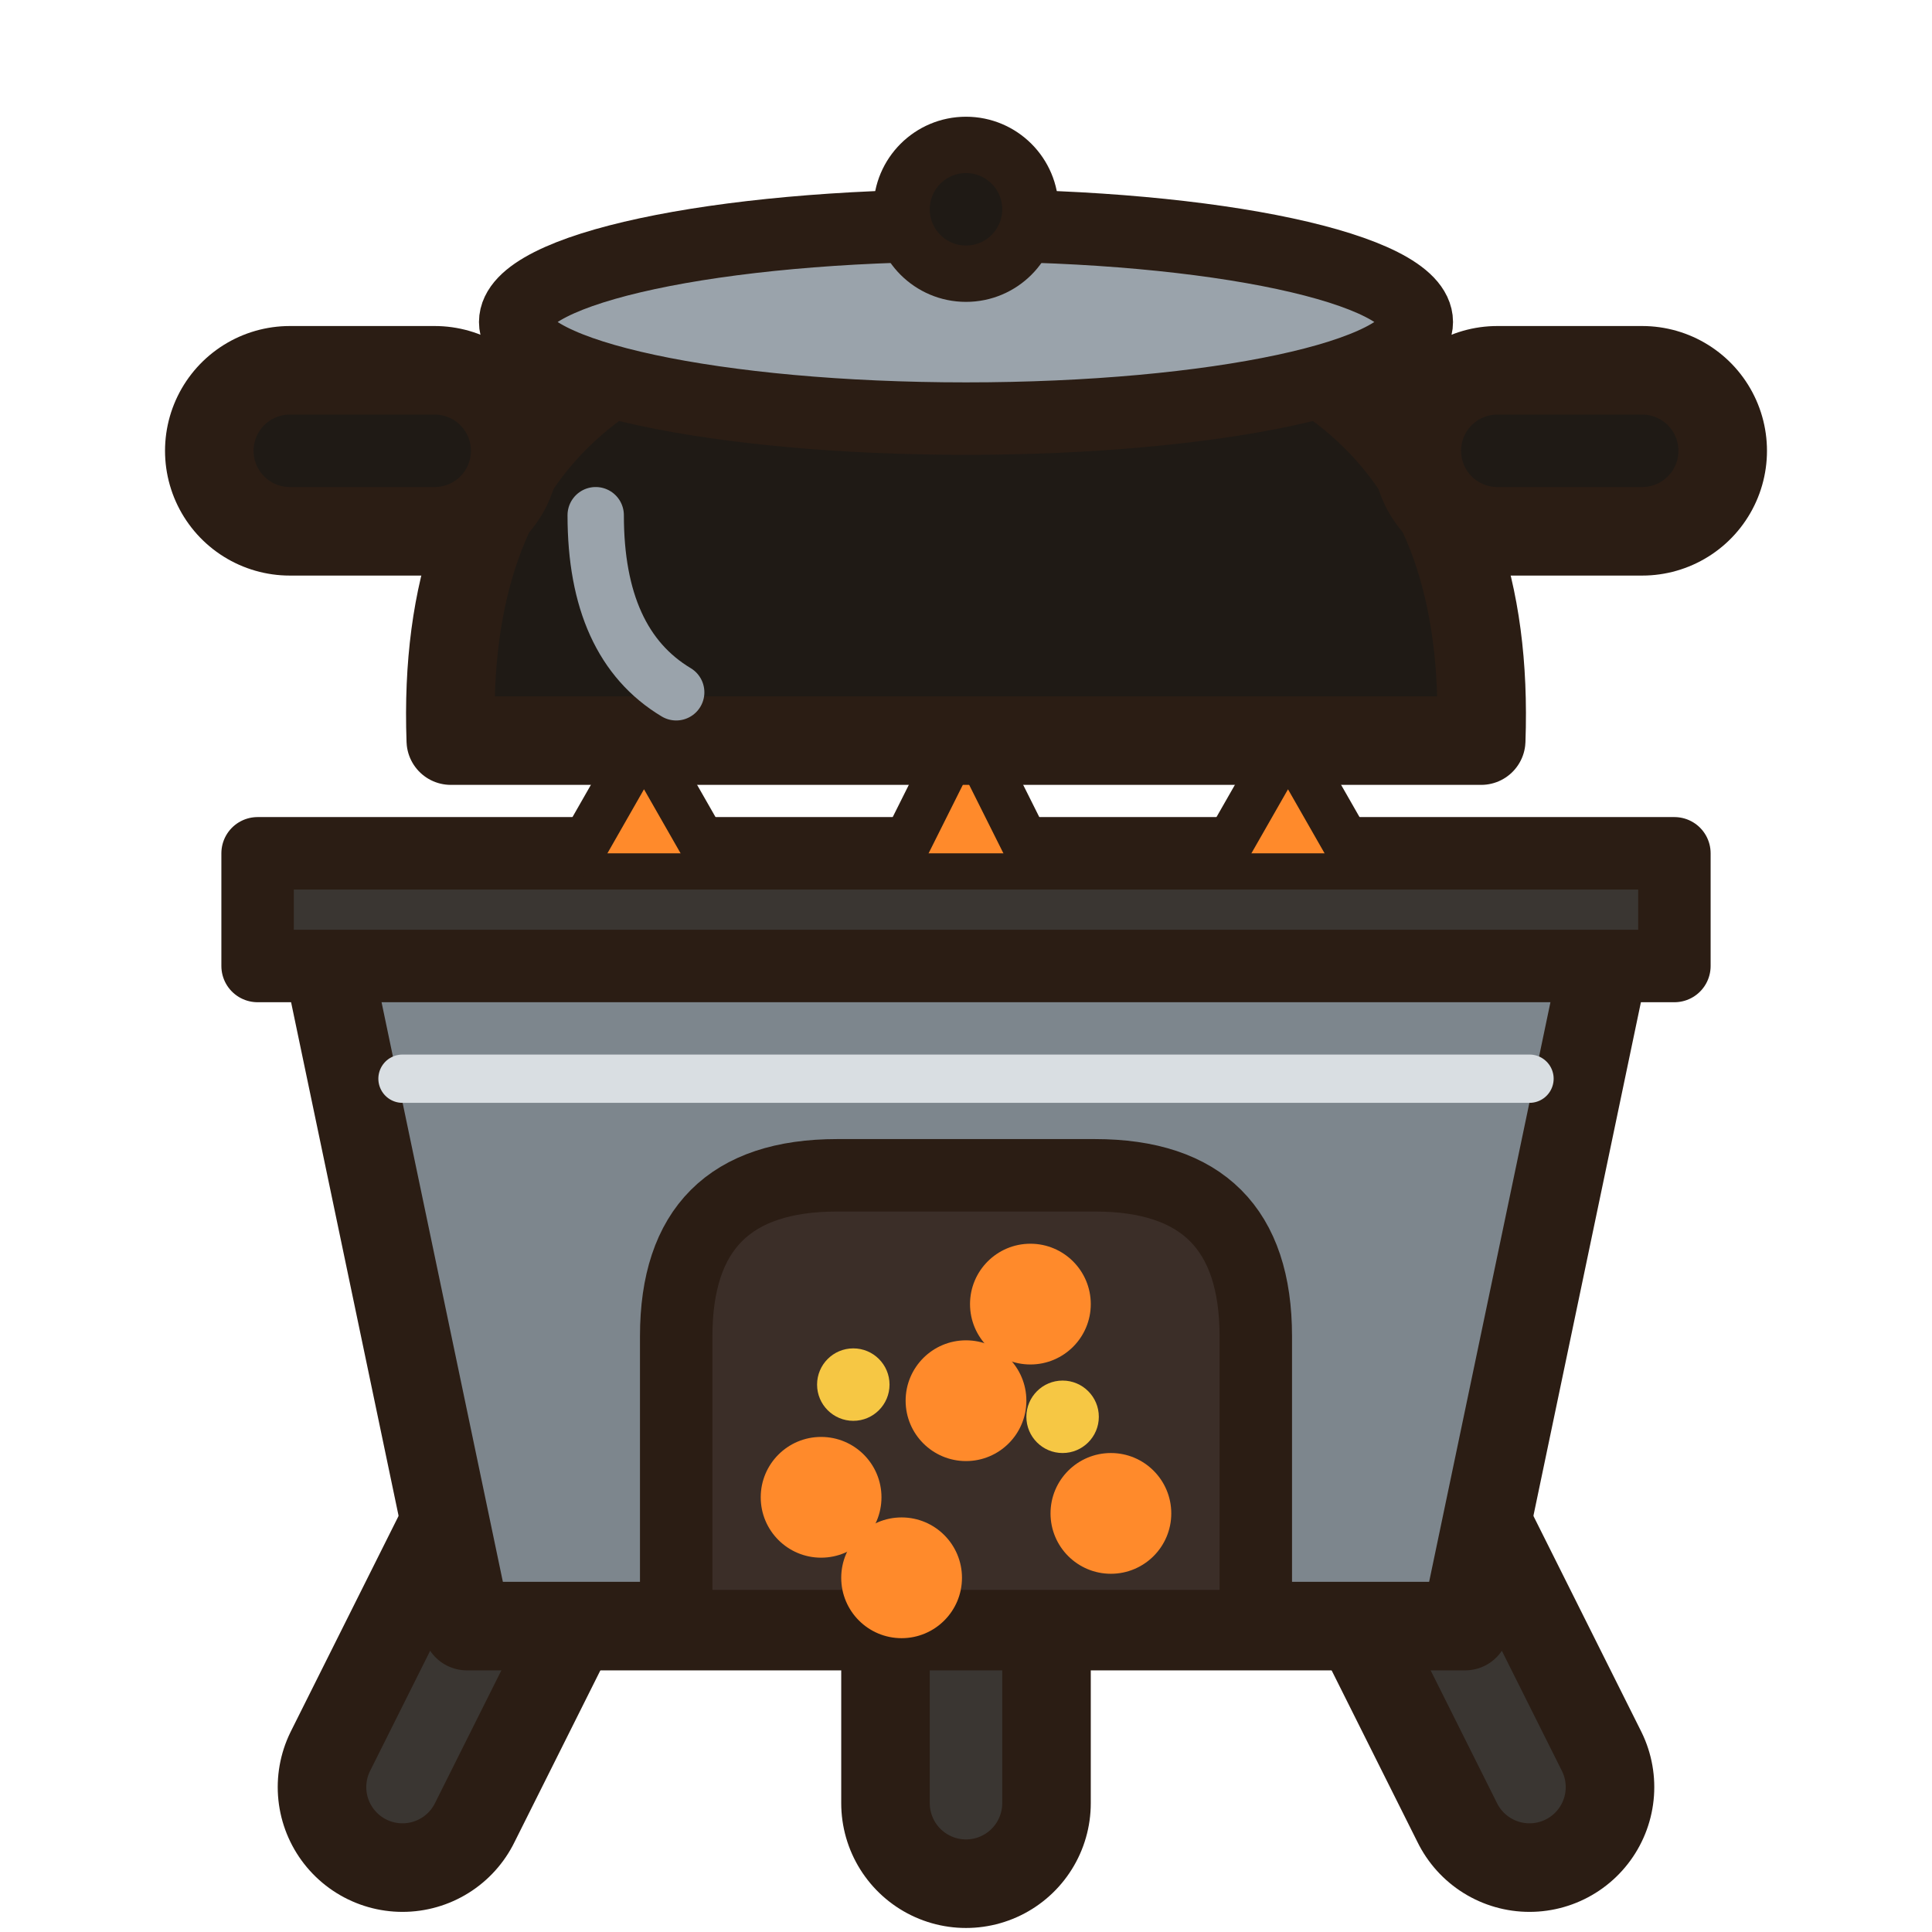
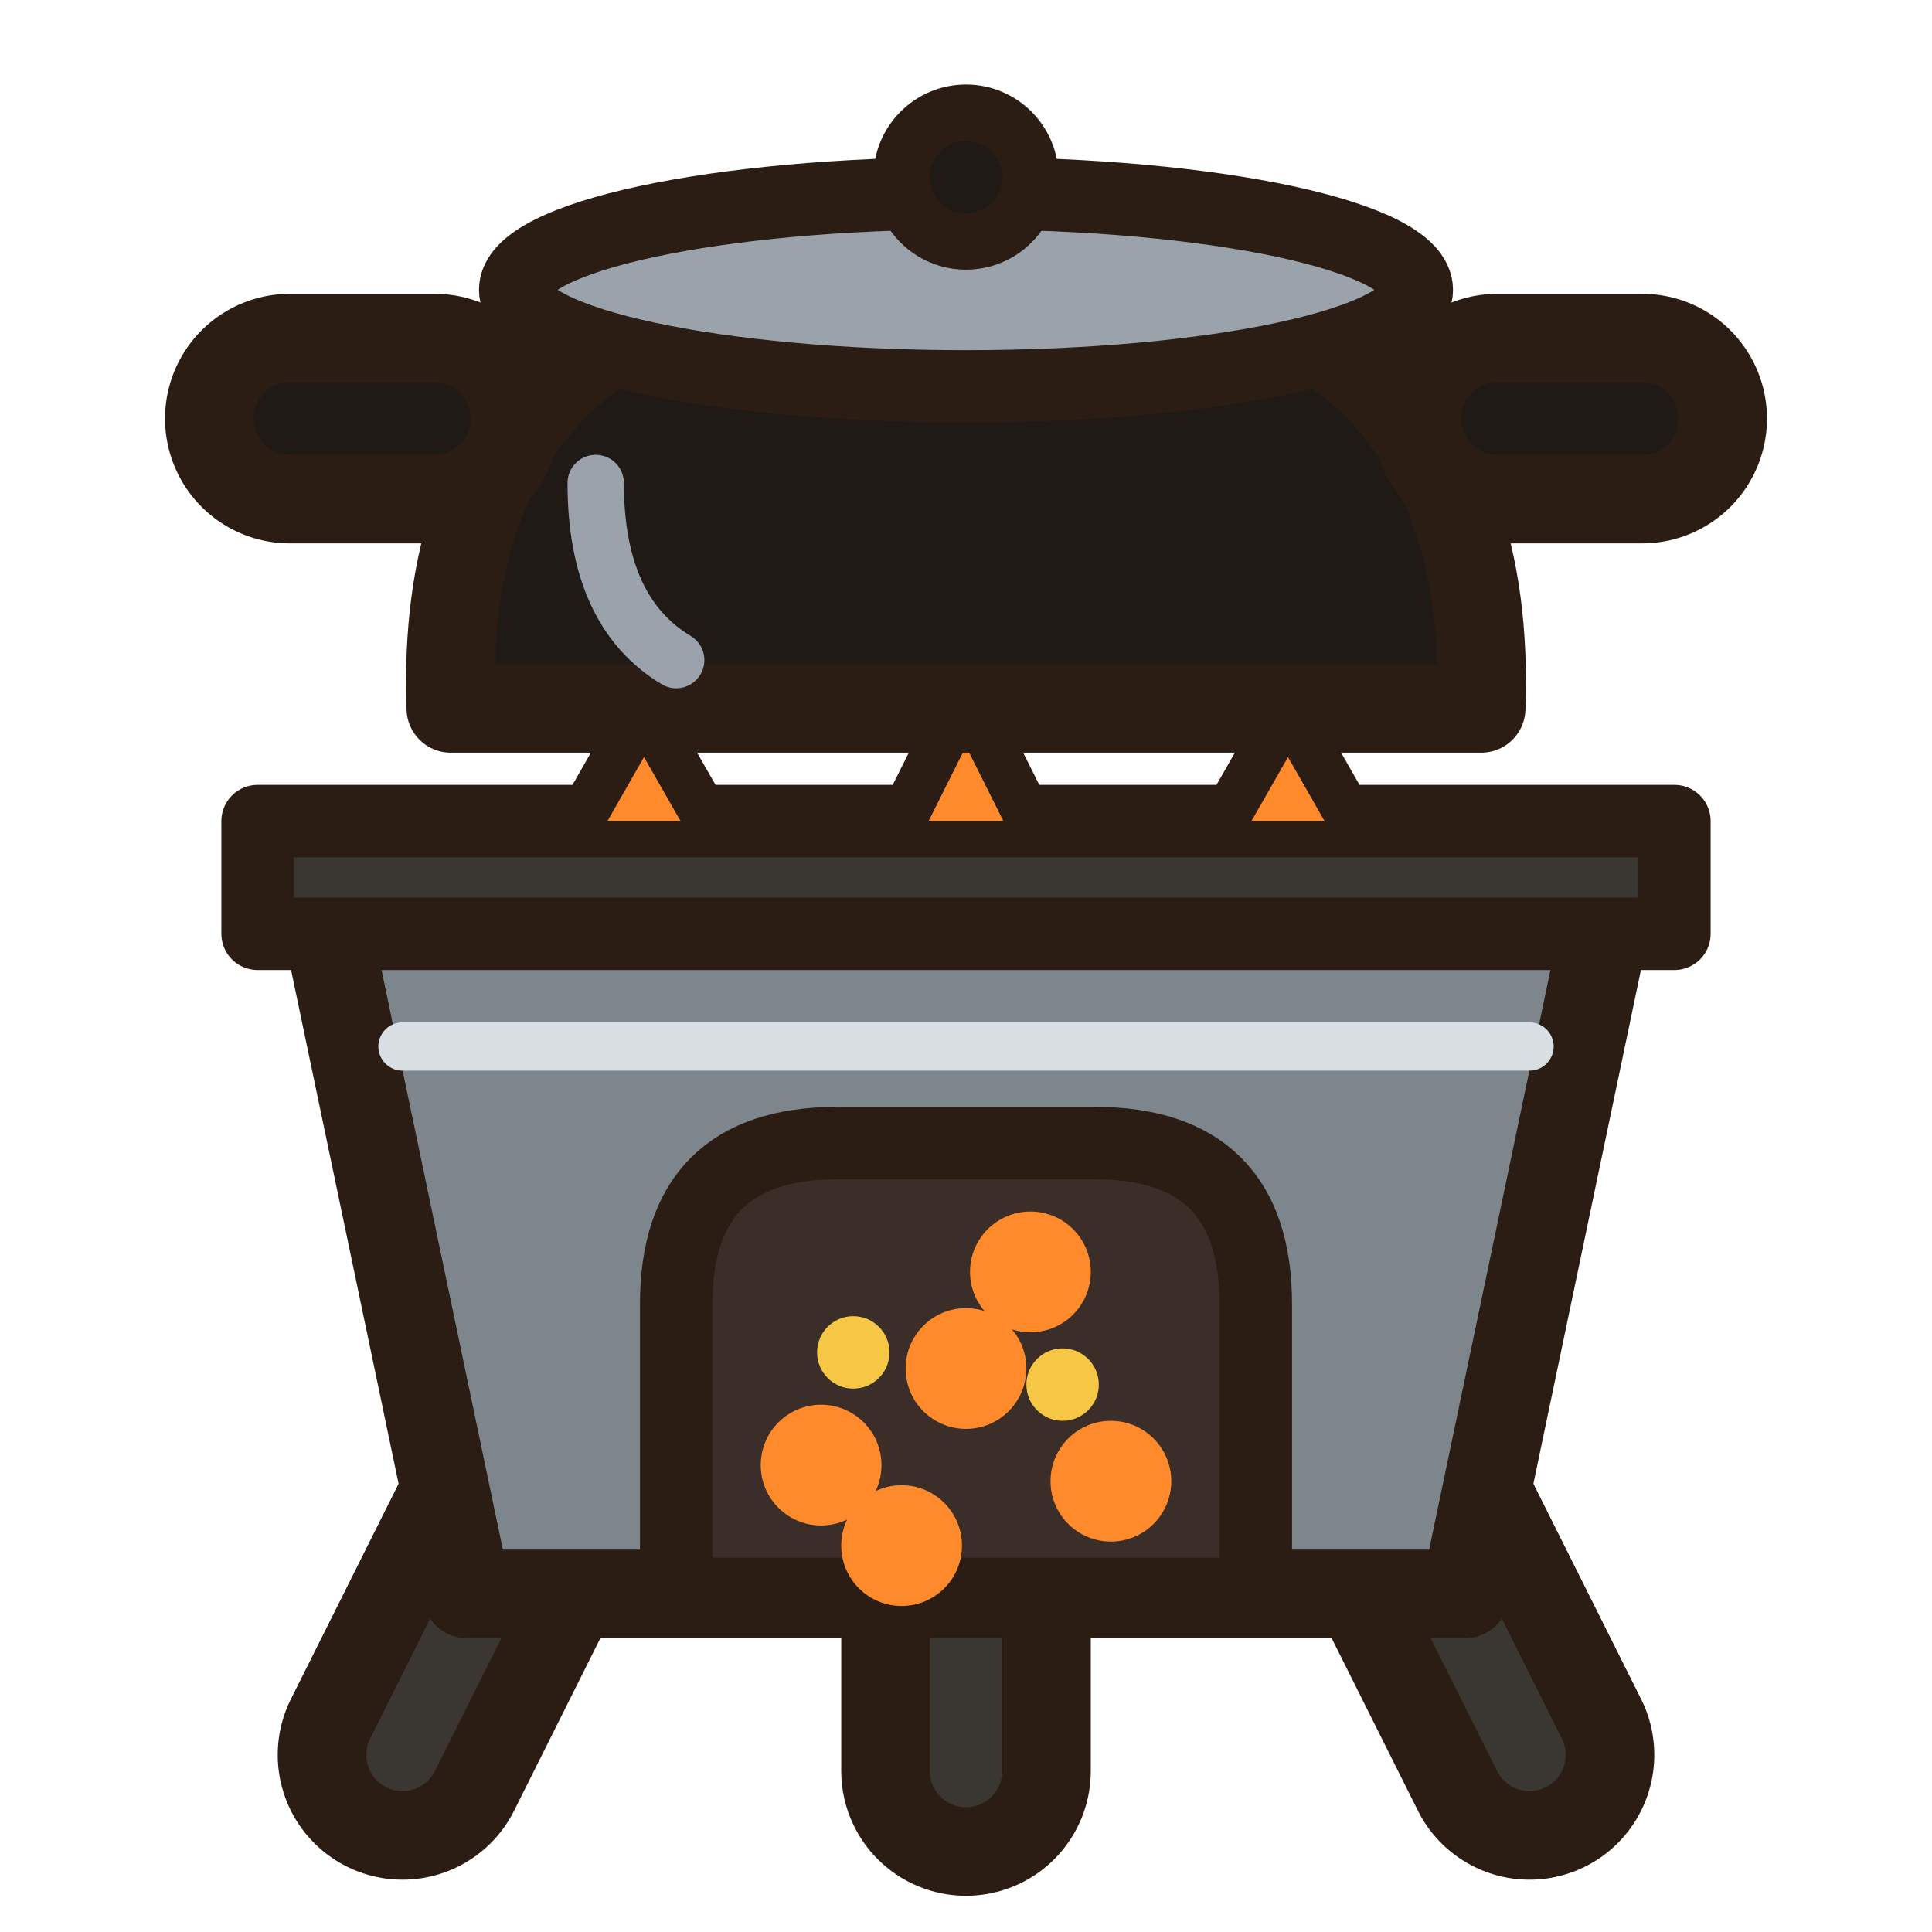
<svg xmlns="http://www.w3.org/2000/svg" width="24" height="24" viewBox="0 0 24 24" fill="none" stroke="currentColor" stroke-width="1.75" stroke-linecap="round" stroke-linejoin="round" class="afroicon afroicon-emoji-fourneau-charbon afroicon-fill">
-   <path d="M6.4 19.4L5 22.2M17.6 19.4L19 22.2M12 20V22.4" fill="none" stroke="#2B1D14" stroke-width="3.1" />
-   <path d="M6.4 19.4L5 22.2M17.6 19.4L19 22.2M12 20V22.4" fill="none" stroke="#3A3632" stroke-width="0.9" />
-   <path d="M4 11.6H20L18.2 20.2H5.8Z" fill="#7D868D" stroke="#2B1D14" stroke-width="1.1" />
-   <path d="M8.4 20.2V16.6Q8.4 14.6 10.4 14.6H13.6Q15.6 14.6 15.6 16.6V20.2Z" fill="#3B2E28" stroke="#2B1D14" stroke-width="0.9" />
-   <circle cx="10.2" cy="18.6" r="0.75" fill="#FF8A2B" stroke="none" />
-   <circle cx="12" cy="17.4" r="0.75" fill="#FF8A2B" stroke="none" />
-   <circle cx="13.8" cy="18.8" r="0.75" fill="#FF8A2B" stroke="none" />
-   <circle cx="11.2" cy="19.6" r="0.75" fill="#FF8A2B" stroke="none" />
-   <circle cx="12.8" cy="16.2" r="0.75" fill="#FF8A2B" stroke="none" />
-   <circle cx="10.6" cy="17.2" r="0.45" fill="#F6C744" stroke="none" />
-   <circle cx="13.2" cy="17.6" r="0.45" fill="#F6C744" stroke="none" />
-   <path d="M5 13.4H19" fill="none" stroke="#D9DEE2" stroke-width="0.6" />
-   <path d="M3.2 10.6H20.8V12H3.2Z" fill="#3A3632" stroke="#2B1D14" stroke-width="0.9" />
-   <path d="M7.2 10.6L8 9.2L8.8 10.6M11.2 10.6L12 9L12.8 10.6M15.2 10.6L16 9.2L16.8 10.6" fill="#FF8A2B" stroke="#2B1D14" stroke-width="0.6" />
-   <path d="M5.6 9.2Q5.4 3.6 12 3.6Q18.6 3.6 18.4 9.2Z" fill="#1F1A15" stroke="#2B1D14" stroke-width="1.1" />
-   <ellipse cx="12" cy="4" rx="5.6" ry="1.2" fill="#9AA3AB" stroke="#2B1D14" stroke-width="0.9" />
-   <circle cx="12" cy="2.6" r="0.8" fill="#1F1A15" stroke="#2B1D14" stroke-width="0.7" />
-   <path d="M5.4 5.6H3.6M18.6 5.6H20.4" fill="none" stroke="#2B1D14" stroke-width="3.1" />
-   <path d="M5.4 5.6H3.6M18.6 5.6H20.4" fill="none" stroke="#1F1A15" stroke-width="0.9" />
-   <path d="M7.4 6.4Q7.4 8 8.4 8.6" fill="none" stroke="#9AA3AB" stroke-width="0.7" />
+   <g transform="translate(12 11.6) scale(1) translate(-12 -12)">
+     <path d="M6.4 19.4L5 22.2M17.6 19.4L19 22.2M12 20V22.4" fill="none" stroke="#2B1D14" stroke-width="3.1" />
+     <path d="M6.4 19.4L5 22.2M17.6 19.4L19 22.2M12 20V22.4" fill="none" stroke="#3A3632" stroke-width="0.9" />
+     <path d="M4 11.6H20L18.2 20.2H5.8Z" fill="#7D868D" stroke="#2B1D14" stroke-width="1.1" />
+     <path d="M8.4 20.2V16.6Q8.4 14.6 10.4 14.6H13.6Q15.6 14.6 15.6 16.6V20.2Z" fill="#3B2E28" stroke="#2B1D14" stroke-width="0.9" />
+     <circle cx="10.2" cy="18.6" r="0.75" fill="#FF8A2B" stroke="none" />
+     <circle cx="12" cy="17.4" r="0.75" fill="#FF8A2B" stroke="none" />
+     <circle cx="13.8" cy="18.8" r="0.75" fill="#FF8A2B" stroke="none" />
+     <circle cx="11.2" cy="19.6" r="0.75" fill="#FF8A2B" stroke="none" />
+     <circle cx="12.8" cy="16.2" r="0.75" fill="#FF8A2B" stroke="none" />
+     <circle cx="10.6" cy="17.2" r="0.45" fill="#F6C744" stroke="none" />
+     <circle cx="13.2" cy="17.6" r="0.45" fill="#F6C744" stroke="none" />
+     <path d="M5 13.4H19" fill="none" stroke="#D9DEE2" stroke-width="0.6" />
+     <path d="M3.2 10.6H20.8V12H3.2Z" fill="#3A3632" stroke="#2B1D14" stroke-width="0.9" />
+     <path d="M7.2 10.6L8 9.2L8.8 10.6M11.2 10.6L12 9L12.8 10.6M15.2 10.6L16 9.2L16.8 10.6" fill="#FF8A2B" stroke="#2B1D14" stroke-width="0.6" />
+     <path d="M5.6 9.2Q5.4 3.6 12 3.6Q18.6 3.6 18.4 9.2Z" fill="#1F1A15" stroke="#2B1D14" stroke-width="1.1" />
+     <ellipse cx="12" cy="4" rx="5.6" ry="1.2" fill="#9AA3AB" stroke="#2B1D14" stroke-width="0.9" />
+     <circle cx="12" cy="2.6" r="0.8" fill="#1F1A15" stroke="#2B1D14" stroke-width="0.7" />
+     <path d="M5.4 5.6H3.6M18.6 5.6H20.4" fill="none" stroke="#2B1D14" stroke-width="3.1" />
+     <path d="M5.4 5.6H3.6M18.6 5.6H20.4" fill="none" stroke="#1F1A15" stroke-width="0.9" />
+     <path d="M7.4 6.4Q7.4 8 8.4 8.6" fill="none" stroke="#9AA3AB" stroke-width="0.7" />
+   </g>
</svg>
